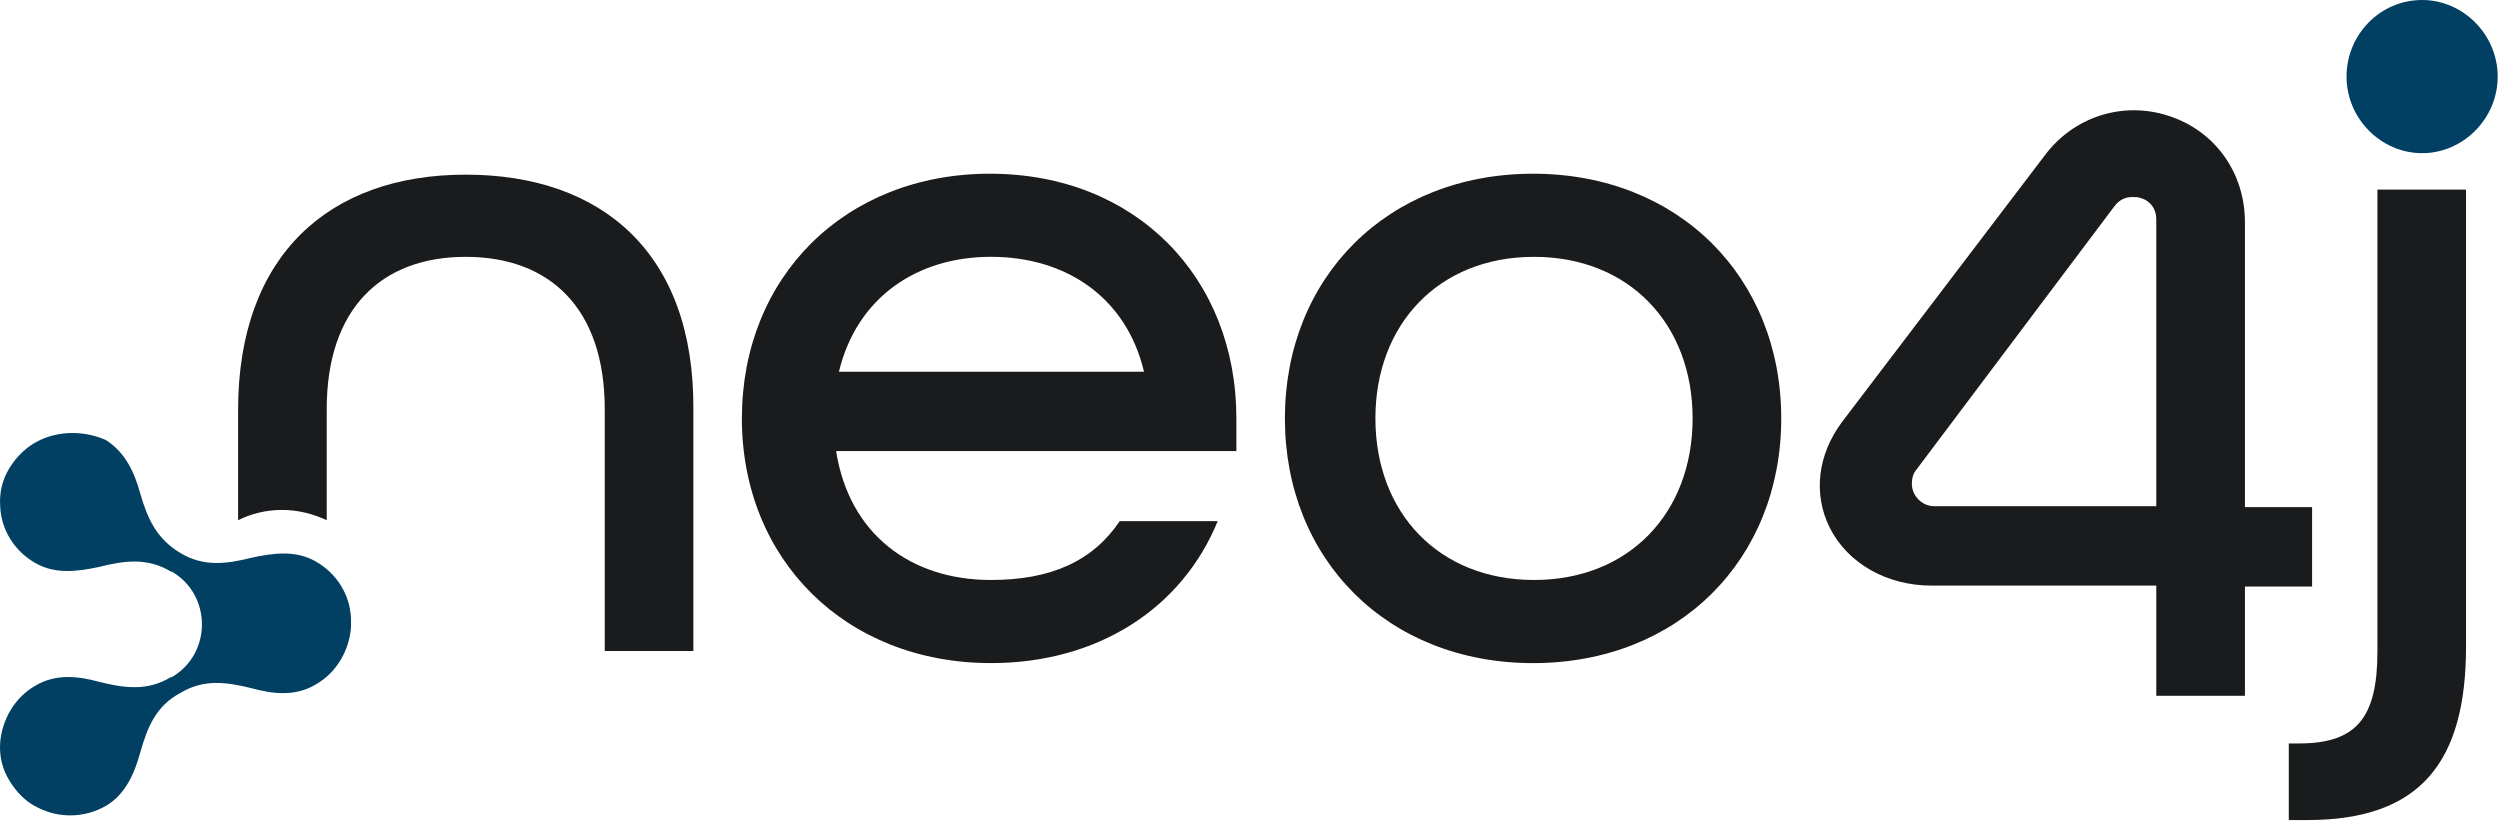
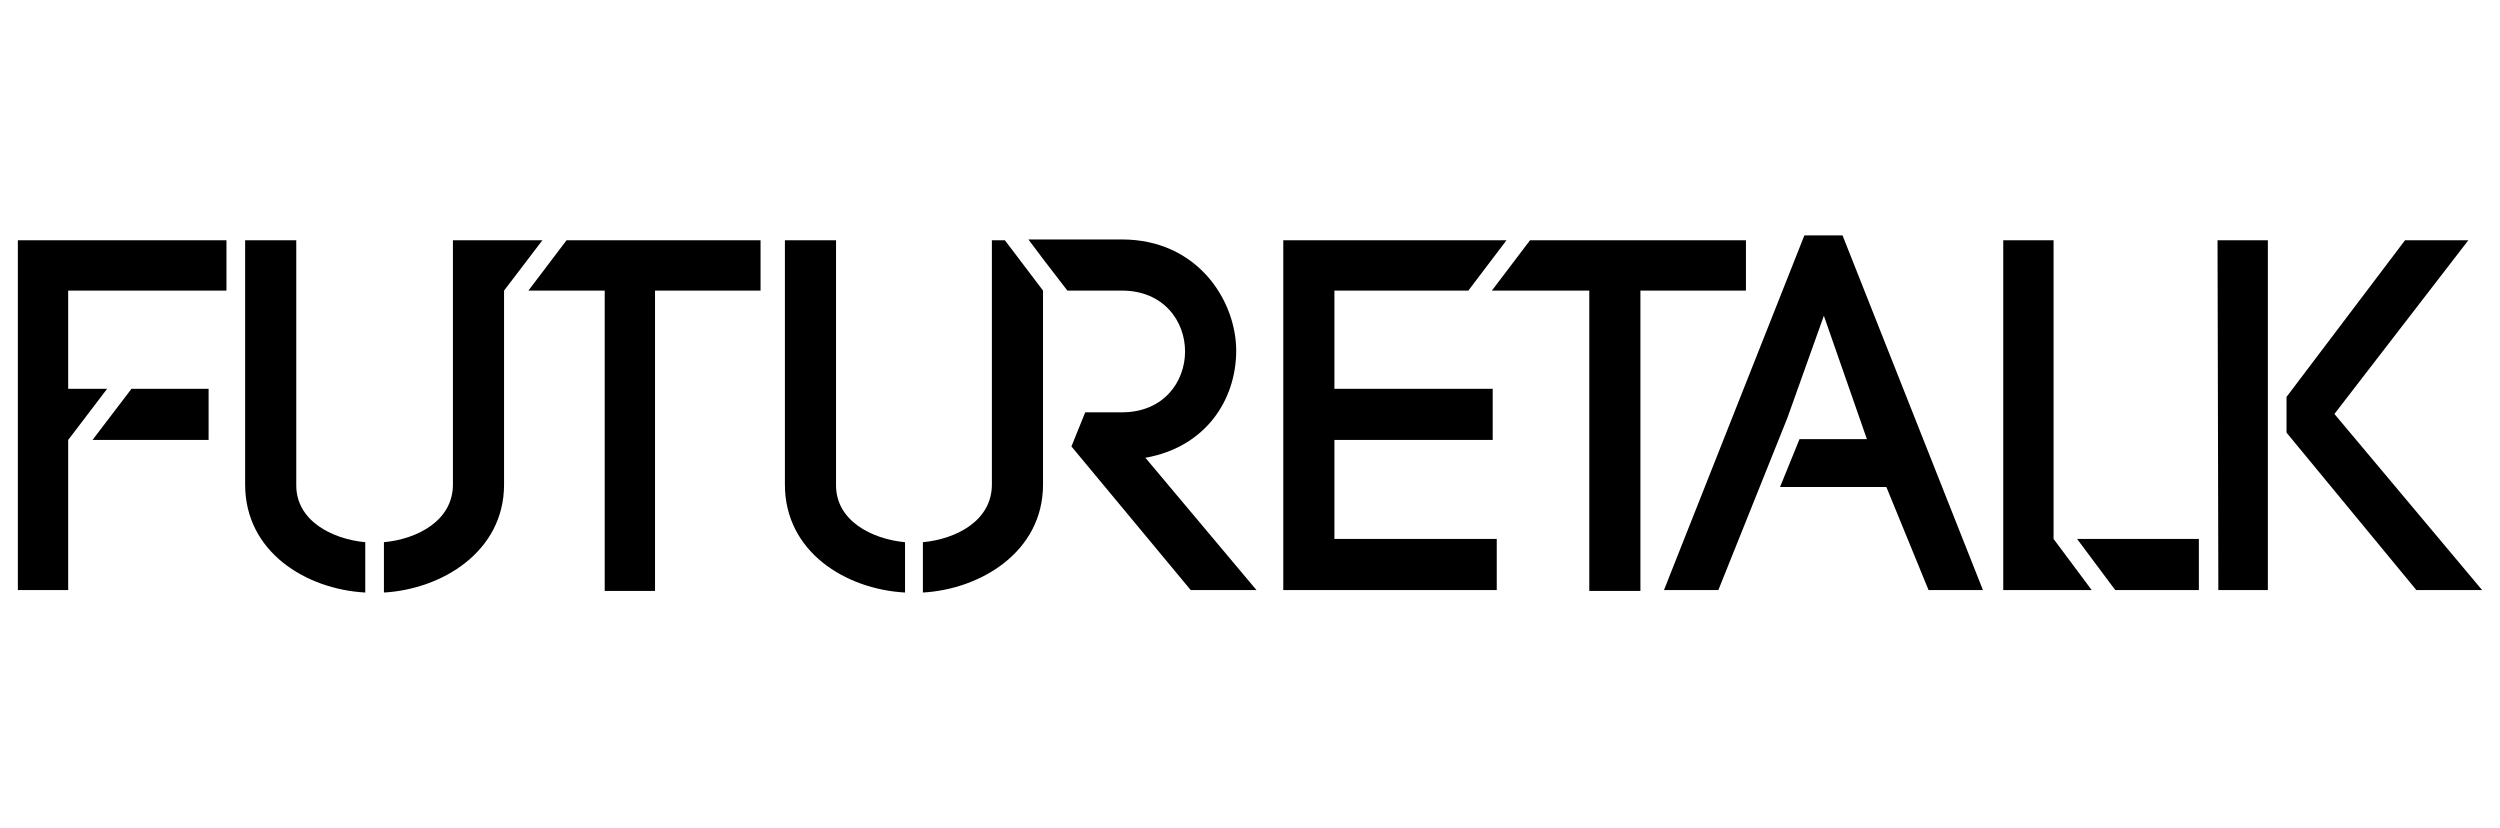
- <svg xmlns="http://www.w3.org/2000/svg" width="308" height="102" viewBox="0 0 308 102" fill="none">
-   <path d="M57.378 21.516C40.597 21.516 29.333 31.411 29.333 50.514V64.091C30.941 63.285 32.781 62.825 34.734 62.825C36.688 62.825 38.528 63.285 40.252 64.091V50.398C40.252 37.971 47.033 31.643 57.378 31.643C67.723 31.643 74.504 37.971 74.504 50.398V80.201H85.423V50.398C85.539 31.182 74.159 21.516 57.378 21.516Z" fill="#1A1B1D" />
-   <path d="M91.401 51.548C91.401 34.172 104.044 21.401 121.976 21.401C139.908 21.401 152.322 34.172 152.322 51.548V55.575H103.01C104.618 65.815 112.205 71.454 122.089 71.454C129.447 71.454 134.619 69.153 137.952 64.204H150.021C145.654 74.904 135.309 81.693 122.089 81.693C104.158 81.693 91.398 68.921 91.398 51.546L91.401 51.548ZM140.942 45.794C138.757 36.589 131.287 31.64 122.092 31.64C112.897 31.64 105.54 36.702 103.357 45.794H140.945H140.942Z" fill="#1A1B1D" />
-   <path d="M158.3 51.548C158.3 34.172 170.943 21.401 188.875 21.401C206.806 21.401 219.449 34.172 219.449 51.548C219.449 68.924 206.806 81.696 188.875 81.696C170.943 81.696 158.3 68.924 158.3 51.548ZM208.53 51.548C208.53 39.927 200.715 31.643 188.99 31.643C177.266 31.643 169.45 39.927 169.45 51.548C169.45 63.17 177.266 71.454 188.99 71.454C200.715 71.454 208.53 63.17 208.53 51.548Z" fill="#1A1B1D" />
-   <path d="M281.978 91.593H283.242C290.254 91.593 292.897 88.487 292.897 80.316V23.359H303.816V79.627C303.816 93.781 298.299 101.03 284.276 101.03H281.978V91.596V91.593Z" fill="#1A1B1D" />
-   <path d="M276.577 85.723H265.655V72.146H237.955C232.437 72.146 227.61 69.385 225.425 65.012C223.356 60.869 223.93 56.036 226.92 52.009L251.862 19.216C255.426 14.383 261.517 12.427 267.15 14.267C272.897 16.107 276.577 21.285 276.577 27.384V62.477H284.85V72.259H276.577V85.721V85.723ZM236.002 57.992C235.657 58.453 235.541 59.026 235.541 59.603C235.541 61.098 236.804 62.364 238.3 62.364H265.655V27.039C265.655 25.199 264.276 24.507 263.702 24.393C263.473 24.278 263.128 24.278 262.667 24.278C261.978 24.278 261.172 24.507 260.483 25.428L236.002 57.992Z" fill="#1A1B1D" />
-   <path d="M298.404 0C293.232 0 289.094 4.256 289.094 9.437C289.094 14.617 293.348 18.871 298.404 18.871C303.461 18.871 307.715 14.614 307.715 9.437C307.715 4.259 303.461 0 298.404 0Z" fill="#014063" />
-   <path d="M4.736 54.312C3.357 55.002 2.093 56.152 1.172 57.65C0.253 59.145 -0.092 60.756 0.022 62.367C0.137 65.244 1.746 67.889 4.389 69.385C6.803 70.764 9.561 70.419 12.204 69.845C15.424 69.04 18.182 68.695 21.054 70.422H21.17C26.113 73.299 26.113 80.548 21.17 83.422H21.054C18.18 85.149 15.421 84.804 12.204 83.999C9.674 83.309 6.916 82.964 4.389 84.46C1.746 85.955 0.251 88.716 0.022 91.477C-0.094 93.088 0.251 94.699 1.172 96.194C2.091 97.69 3.241 98.84 4.736 99.532C7.266 100.798 10.369 100.798 13.012 99.303C15.426 97.924 16.576 95.276 17.266 92.743C18.185 89.522 19.219 86.989 22.21 85.378C25.084 83.651 27.843 83.999 31.06 84.804C33.589 85.494 36.348 85.839 38.875 84.344C41.518 82.849 43.013 80.087 43.242 77.326V76.176C43.126 73.299 41.518 70.653 38.875 69.158C36.461 67.776 33.703 68.124 31.06 68.697C27.84 69.503 25.082 69.848 22.21 68.121C19.335 66.394 18.187 63.978 17.266 60.756C16.576 58.224 15.426 55.694 13.012 54.196C10.369 53.046 7.266 53.046 4.736 54.312Z" fill="#014063" />
+ <svg xmlns="http://www.w3.org/2000/svg" id="Layer_1" version="1.1" viewBox="0 0 308 102">
+   <polygon points="253 66.4 253 66.4 253 66.4 253 66.4" />
+   <polygon points="13.2 47.9 8.4 47.9 8.4 35.8 27.9 35.8 27.9 29.6 2.2 29.6 2.2 72.7 8.4 72.7 8.4 54.2 13.2 47.9" />
+   <polygon points="25.7 54.2 25.7 47.9 16.2 47.9 11.4 54.2 25.7 54.2" />
+   <path d="M36.5,59.8v-30.2h-6.3v30.1c0,8.3,7.5,12.9,14.8,13.3v-6.2c-4.2-.4-8.5-2.7-8.5-7Z" />
+   <polygon points="65.1 35.8 74.5 35.8 74.5 72.8 80.7 72.8 80.7 35.8 93.7 35.8 93.7 29.6 69.8 29.6 65.1 35.8" />
+   <path d="M66.8,29.6h-11v30.1c0,4.4-4.3,6.7-8.5,7.1v6.2c7.1-.4,14.8-5,14.8-13.3v-23.9l4.8-6.3Z" />
+   <path d="M103,59.8v-30.2h-6.3v30.1c0,8.3,7.5,12.9,14.8,13.3v-6.2c-4.2-.4-8.5-2.7-8.5-7Z" />
+   <path d="M128.5,35.8l-4.7-6.2h0c0,0-1.3,0-1.3,0h0c0,0-.3,0-.3,0v30.1c0,4.4-4.3,6.7-8.5,7.1v6.2c7.1-.4,14.8-5,14.8-13.3,0,0,0-24,0-24Z" />
+   <path d="M141.1,56.4c7.4-1.3,11.2-7.1,11.2-13.2s-4.7-13.7-14.1-13.7h-11.5,0c0,0,1.8,2.4,1.8,2.4l3,3.9h6.7c5.2,0,7.8,3.8,7.8,7.5s-2.6,7.5-7.8,7.5h-4.5l-1.7,4.2,14.7,17.7h8.1l-13.6-16.2Z" />
+   <polygon points="185.6 29.6 158.1 29.6 158.1 72.7 184.4 72.7 184.4 66.4 164.4 66.4 164.4 54.2 183.9 54.2 183.9 47.9 164.4 47.9 164.4 35.8 180.9 35.8 185.6 29.6" />
+   <polygon points="195.8 35.8 195.8 72.8 202.1 72.8 202.1 35.8 215.1 35.8 215.1 29.6 188.5 29.6 183.8 35.8 195.8 35.8" />
+   <path d="M226.9,29h-4.6l-17.3,43.7h6.7s0,0,0,0h0s8.5-21.2,8.5-21.2l4.5-12.6,5.3,15.2h-8.3l-2.4,5.9h13.1l5.2,12.7h6.7l-17.3-43.7Z" />
+   <polygon points="253 66.4 253 66.4 253 29.6 246.8 29.6 246.8 72.7 257.7 72.7 253 66.4 253 66.4" />
+   <polygon points="270.9 72.7 270.9 66.4 255.9 66.4 260.6 72.7 270.9 72.7" />
+   <polygon points="279.4 29.6 273.2 29.6 273.3 72.7 279.4 72.7 279.4 29.6" />
+   <polygon points="305.8 72.7 287.6 51 304.1 29.6 296.3 29.6 281.7 48.9 281.7 53.3 297.7 72.7 305.8 72.7" />
</svg>
